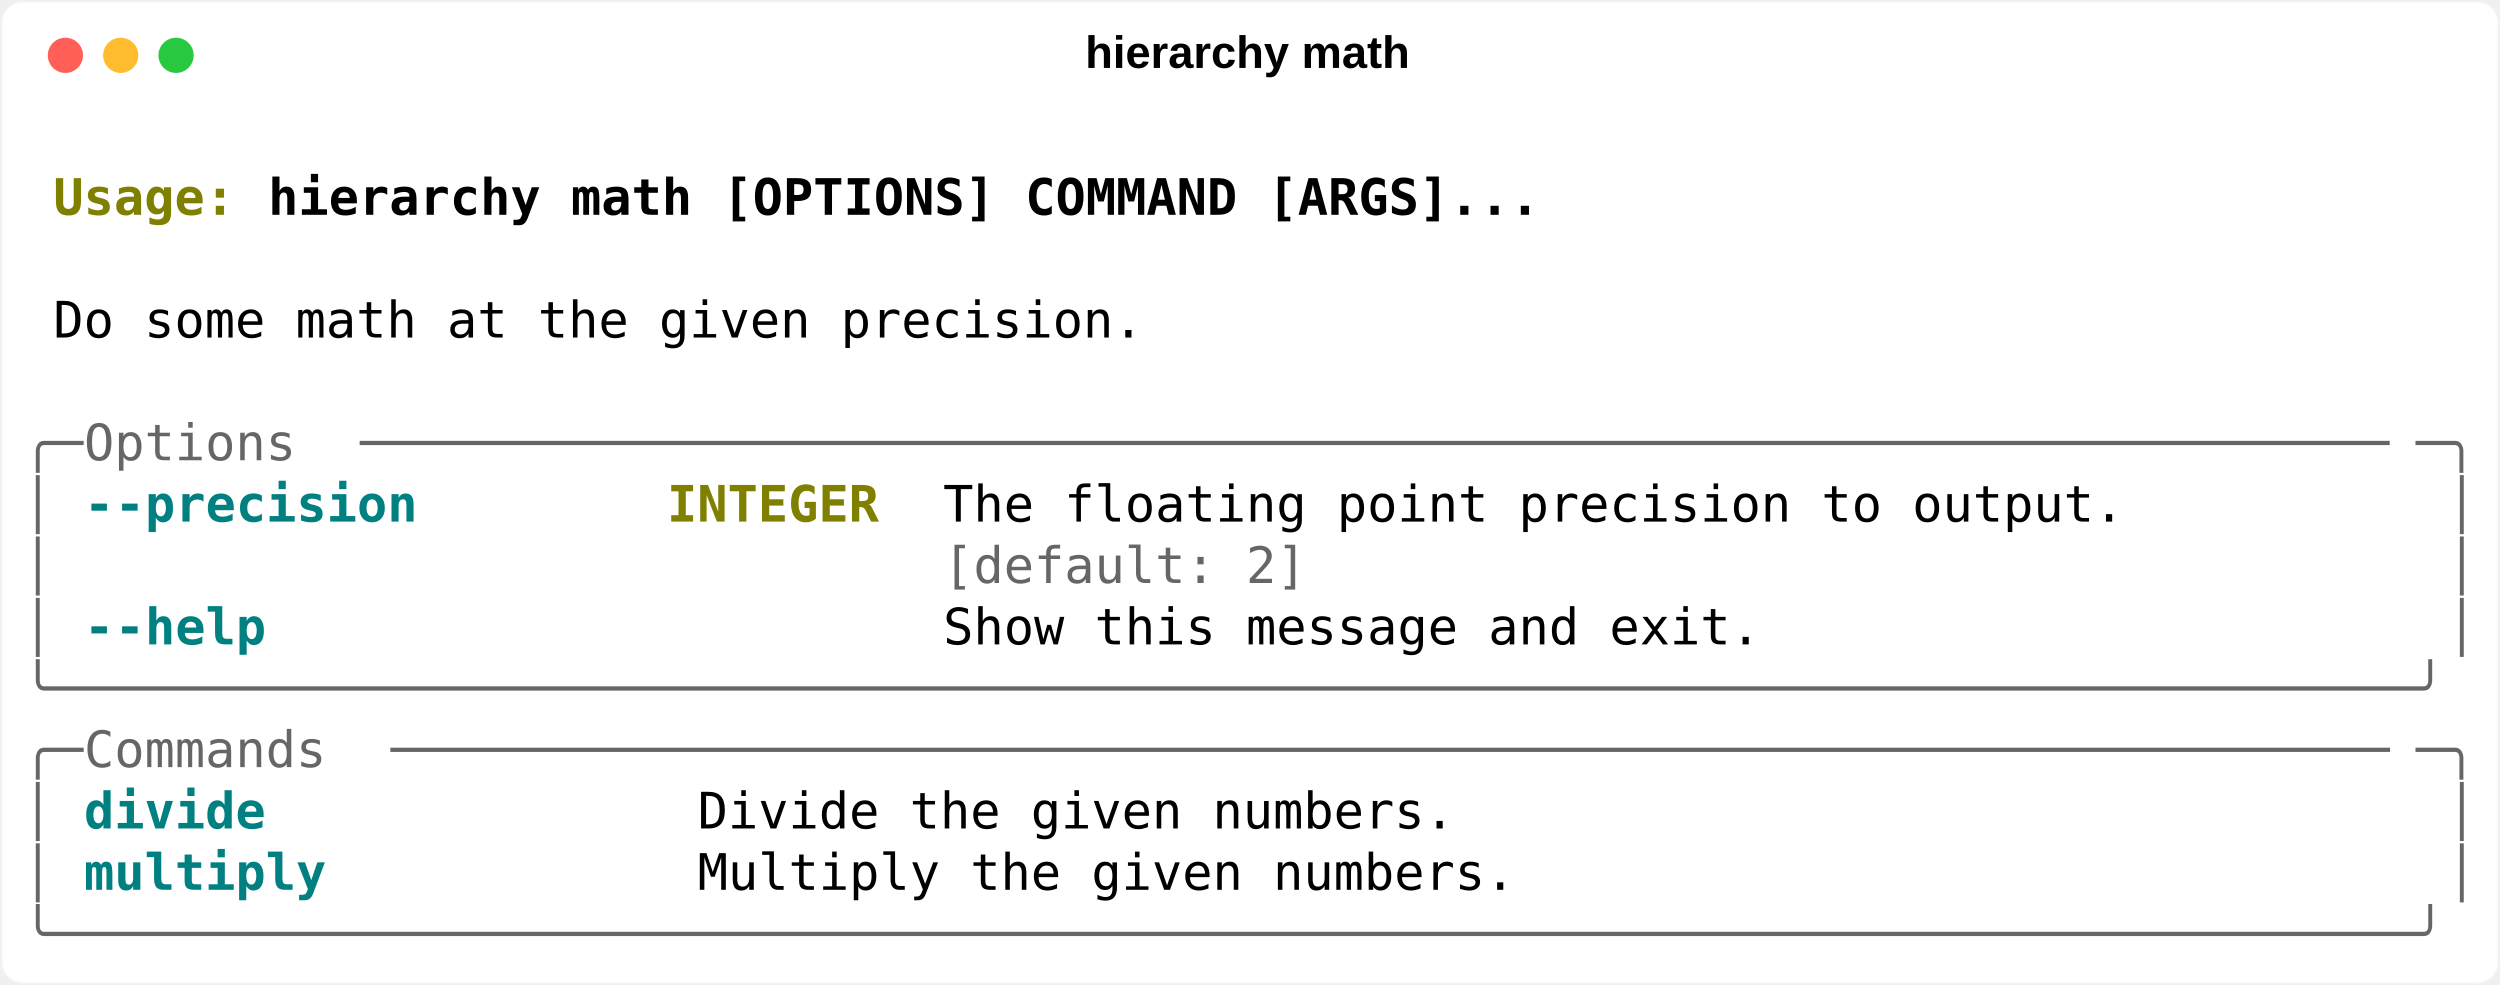
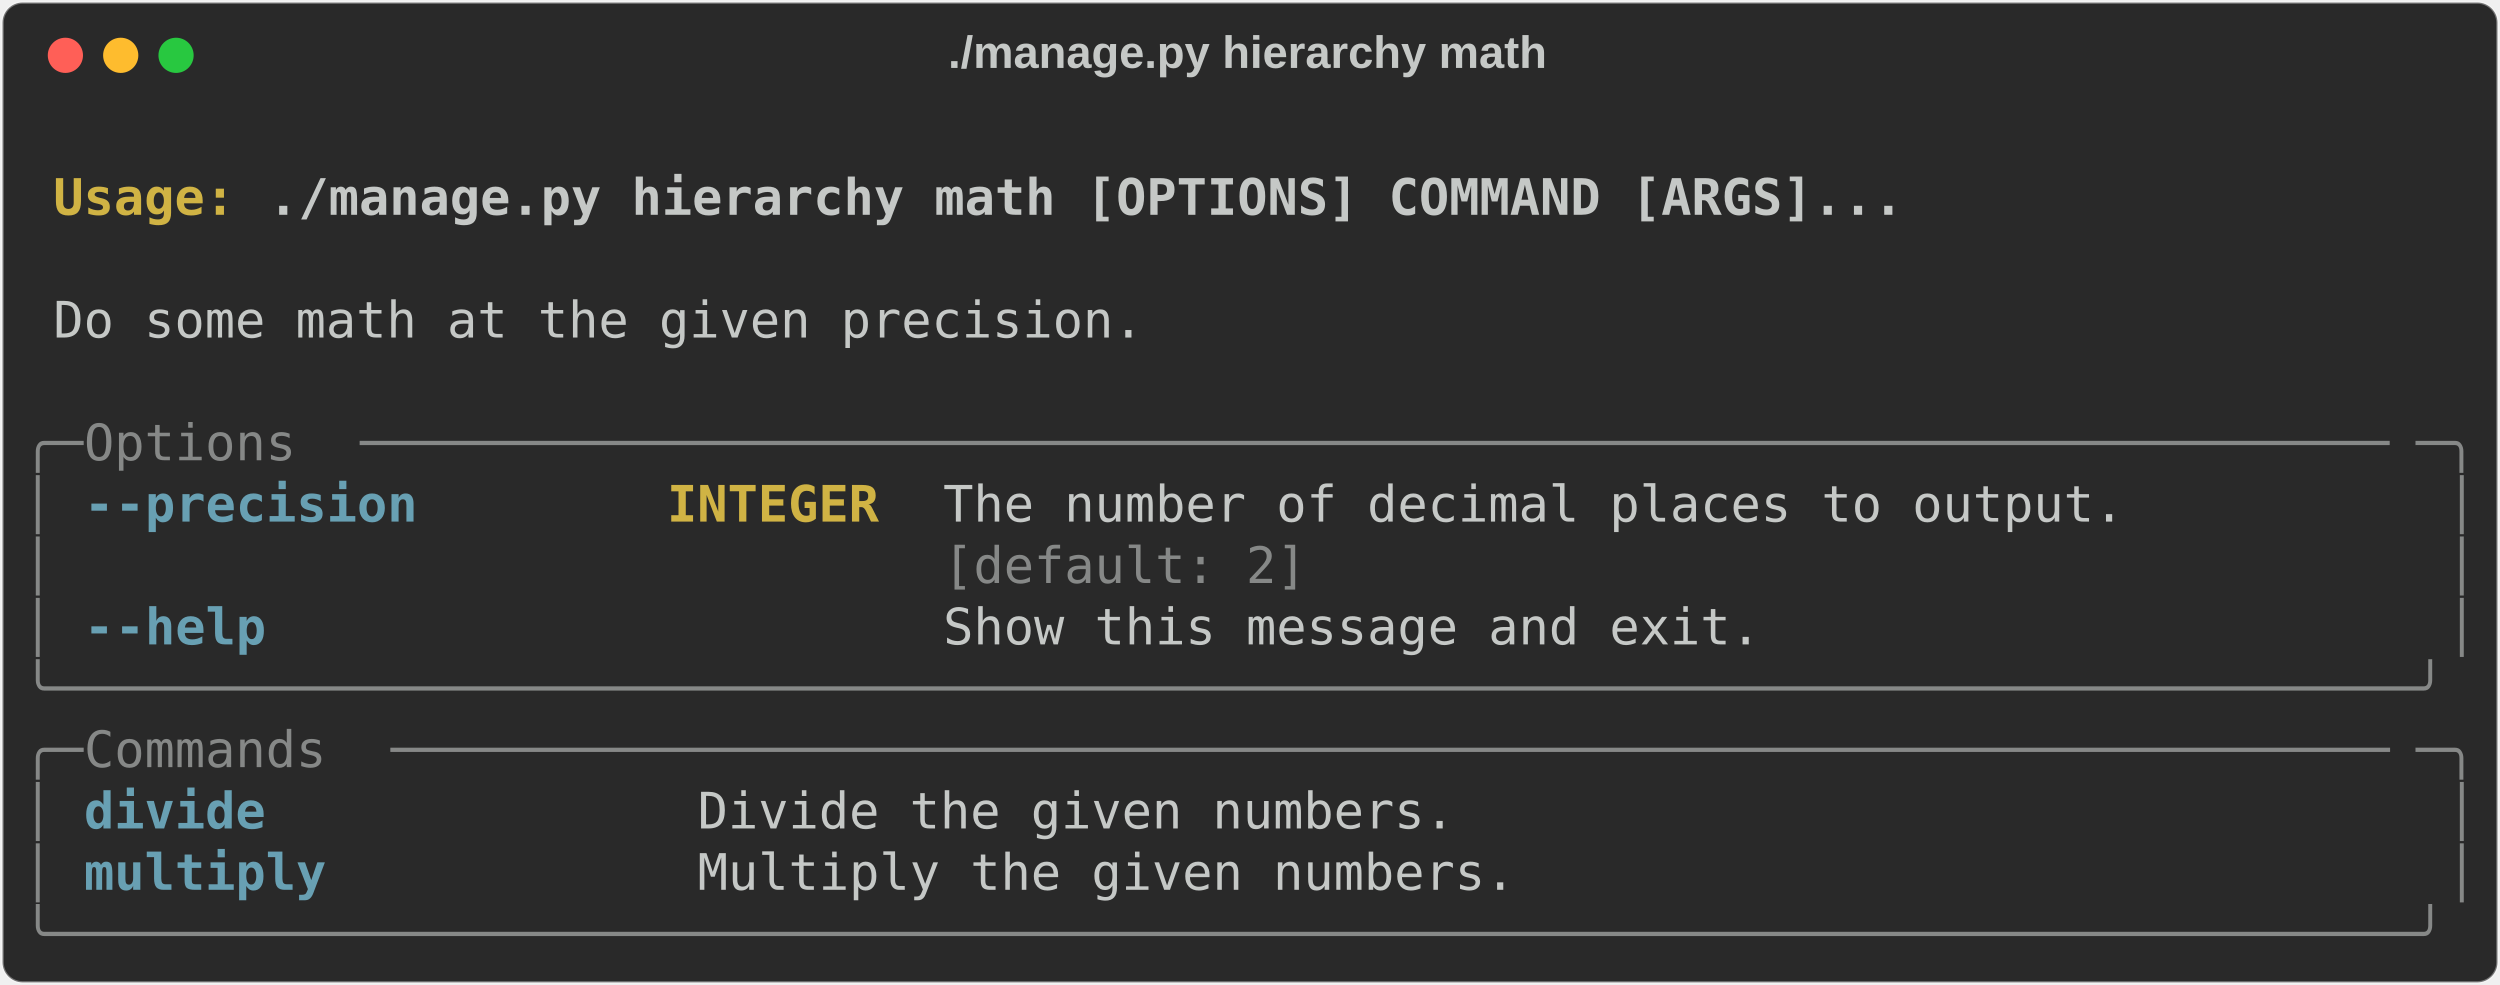
<svg xmlns="http://www.w3.org/2000/svg" class="rich-terminal" viewBox="0 0 994 391.6">
  <style>

    @font-face {
        font-family: "Fira Code";
        src: local("FiraCode-Regular"),
                url("https://cdnjs.cloudflare.com/ajax/libs/firacode/6.2.0/woff2/FiraCode-Regular.woff2") format("woff2"),
                url("https://cdnjs.cloudflare.com/ajax/libs/firacode/6.2.0/woff/FiraCode-Regular.woff") format("woff");
        font-style: normal;
        font-weight: 400;
    }
    @font-face {
        font-family: "Fira Code";
        src: local("FiraCode-Bold"),
                url("https://cdnjs.cloudflare.com/ajax/libs/firacode/6.2.0/woff2/FiraCode-Bold.woff2") format("woff2"),
                url("https://cdnjs.cloudflare.com/ajax/libs/firacode/6.2.0/woff/FiraCode-Bold.woff") format("woff");
        font-style: bold;
        font-weight: 700;
    }

-     .terminal-4137250412-matrix {
+     .terminal-2808575073-matrix {
        font-family: Fira Code, monospace;
        font-size: 20px;
        line-height: 24.4px;
        font-variant-east-asian: full-width;
    }

-     .terminal-4137250412-title {
+     .terminal-2808575073-title {
        font-size: 18px;
        font-weight: bold;
        font-family: arial;
    }

-     .terminal-4137250412-r1 { fill: #000000;font-weight: bold }
- .terminal-4137250412-r2 { fill: #000000 }
- .terminal-4137250412-r3 { fill: #808000;font-weight: bold }
- .terminal-4137250412-r4 { fill: #666666 }
- .terminal-4137250412-r5 { fill: #008080;font-weight: bold }
+     .terminal-2808575073-r1 { fill: #c5c8c6;font-weight: bold }
+ .terminal-2808575073-r2 { fill: #c5c8c6 }
+ .terminal-2808575073-r3 { fill: #d0b344;font-weight: bold }
+ .terminal-2808575073-r4 { fill: #868887 }
+ .terminal-2808575073-r5 { fill: #68a0b3;font-weight: bold }
    </style>
  <defs>
-     <clipPath id="terminal-4137250412-clip-terminal">
+     <clipPath id="terminal-2808575073-clip-terminal">
      <rect x="0" y="0" width="975.0" height="340.6" />
    </clipPath>
-     <clipPath id="terminal-4137250412-line-0">
+     <clipPath id="terminal-2808575073-line-0">
      <rect x="0" y="1.5" width="976" height="24.65" />
    </clipPath>
-     <clipPath id="terminal-4137250412-line-1">
+     <clipPath id="terminal-2808575073-line-1">
      <rect x="0" y="25.9" width="976" height="24.65" />
    </clipPath>
-     <clipPath id="terminal-4137250412-line-2">
+     <clipPath id="terminal-2808575073-line-2">
      <rect x="0" y="50.3" width="976" height="24.65" />
    </clipPath>
-     <clipPath id="terminal-4137250412-line-3">
+     <clipPath id="terminal-2808575073-line-3">
      <rect x="0" y="74.7" width="976" height="24.65" />
    </clipPath>
-     <clipPath id="terminal-4137250412-line-4">
+     <clipPath id="terminal-2808575073-line-4">
      <rect x="0" y="99.1" width="976" height="24.65" />
    </clipPath>
-     <clipPath id="terminal-4137250412-line-5">
+     <clipPath id="terminal-2808575073-line-5">
      <rect x="0" y="123.5" width="976" height="24.65" />
    </clipPath>
-     <clipPath id="terminal-4137250412-line-6">
+     <clipPath id="terminal-2808575073-line-6">
      <rect x="0" y="147.9" width="976" height="24.65" />
    </clipPath>
-     <clipPath id="terminal-4137250412-line-7">
+     <clipPath id="terminal-2808575073-line-7">
      <rect x="0" y="172.3" width="976" height="24.65" />
    </clipPath>
-     <clipPath id="terminal-4137250412-line-8">
+     <clipPath id="terminal-2808575073-line-8">
      <rect x="0" y="196.7" width="976" height="24.65" />
    </clipPath>
-     <clipPath id="terminal-4137250412-line-9">
+     <clipPath id="terminal-2808575073-line-9">
      <rect x="0" y="221.1" width="976" height="24.65" />
    </clipPath>
-     <clipPath id="terminal-4137250412-line-10">
+     <clipPath id="terminal-2808575073-line-10">
      <rect x="0" y="245.5" width="976" height="24.65" />
    </clipPath>
-     <clipPath id="terminal-4137250412-line-11">
+     <clipPath id="terminal-2808575073-line-11">
      <rect x="0" y="269.9" width="976" height="24.65" />
    </clipPath>
-     <clipPath id="terminal-4137250412-line-12">
+     <clipPath id="terminal-2808575073-line-12">
      <rect x="0" y="294.3" width="976" height="24.65" />
    </clipPath>
  </defs>
-   <rect fill="#ffffff" stroke="rgba(255,255,255,0.35)" stroke-width="1" x="1" y="1" width="992" height="389.6" rx="8" />
-   <text class="terminal-4137250412-title" fill="#000000" text-anchor="middle" x="496" y="27">hierarchy math</text>
+   <rect fill="#292929" stroke="rgba(255,255,255,0.35)" stroke-width="1" x="1" y="1" width="992" height="389.6" rx="8" />
+   <text class="terminal-2808575073-title" fill="#c5c8c6" text-anchor="middle" x="496" y="27">./manage.py hierarchy math</text>
  <g transform="translate(26,22)">
    <circle cx="0" cy="0" r="7" fill="#ff5f57" />
    <circle cx="22" cy="0" r="7" fill="#febc2e" />
    <circle cx="44" cy="0" r="7" fill="#28c840" />
  </g>
-   <g transform="translate(9, 41)" clip-path="url(#terminal-4137250412-clip-terminal)">
-     <g class="terminal-4137250412-matrix">
-       <text class="terminal-4137250412-r2" x="976" y="20" textLength="12.2" clip-path="url(#terminal-4137250412-line-0)">
+   <g transform="translate(9, 41)" clip-path="url(#terminal-2808575073-clip-terminal)">
+     <g class="terminal-2808575073-matrix">
+       <text class="terminal-2808575073-r2" x="976" y="20" textLength="12.2" clip-path="url(#terminal-2808575073-line-0)">
</text>
-       <text class="terminal-4137250412-r3" x="12.2" y="44.4" textLength="85.4" clip-path="url(#terminal-4137250412-line-1)">Usage: </text>
-       <text class="terminal-4137250412-r1" x="97.6" y="44.4" textLength="512.4" clip-path="url(#terminal-4137250412-line-1)">hierarchy math [OPTIONS] COMMAND [ARGS]...</text>
-       <text class="terminal-4137250412-r2" x="976" y="44.4" textLength="12.2" clip-path="url(#terminal-4137250412-line-1)">
+       <text class="terminal-2808575073-r3" x="12.2" y="44.4" textLength="85.4" clip-path="url(#terminal-2808575073-line-1)">Usage: </text>
+       <text class="terminal-2808575073-r1" x="97.6" y="44.4" textLength="658.8" clip-path="url(#terminal-2808575073-line-1)">./manage.py hierarchy math [OPTIONS] COMMAND [ARGS]...</text>
+       <text class="terminal-2808575073-r2" x="976" y="44.4" textLength="12.2" clip-path="url(#terminal-2808575073-line-1)">
</text>
-       <text class="terminal-4137250412-r2" x="976" y="68.8" textLength="12.2" clip-path="url(#terminal-4137250412-line-2)">
+       <text class="terminal-2808575073-r2" x="976" y="68.8" textLength="12.2" clip-path="url(#terminal-2808575073-line-2)">
</text>
-       <text class="terminal-4137250412-r2" x="12.2" y="93.2" textLength="439.2" clip-path="url(#terminal-4137250412-line-3)">Do some math at the given precision.</text>
-       <text class="terminal-4137250412-r2" x="976" y="93.2" textLength="12.2" clip-path="url(#terminal-4137250412-line-3)">
+       <text class="terminal-2808575073-r2" x="12.2" y="93.2" textLength="439.2" clip-path="url(#terminal-2808575073-line-3)">Do some math at the given precision.</text>
+       <text class="terminal-2808575073-r2" x="976" y="93.2" textLength="12.2" clip-path="url(#terminal-2808575073-line-3)">
</text>
-       <text class="terminal-4137250412-r2" x="976" y="117.6" textLength="12.2" clip-path="url(#terminal-4137250412-line-4)">
+       <text class="terminal-2808575073-r2" x="976" y="117.6" textLength="12.2" clip-path="url(#terminal-2808575073-line-4)">
</text>
-       <text class="terminal-4137250412-r4" x="0" y="142" textLength="24.4" clip-path="url(#terminal-4137250412-line-5)">╭─</text>
-       <text class="terminal-4137250412-r4" x="24.4" y="142" textLength="109.8" clip-path="url(#terminal-4137250412-line-5)"> Options </text>
-       <text class="terminal-4137250412-r4" x="134.2" y="142" textLength="817.4" clip-path="url(#terminal-4137250412-line-5)">───────────────────────────────────────────────────────────────────</text>
-       <text class="terminal-4137250412-r4" x="951.6" y="142" textLength="24.4" clip-path="url(#terminal-4137250412-line-5)">─╮</text>
-       <text class="terminal-4137250412-r2" x="976" y="142" textLength="12.2" clip-path="url(#terminal-4137250412-line-5)">
+       <text class="terminal-2808575073-r4" x="0" y="142" textLength="24.4" clip-path="url(#terminal-2808575073-line-5)">╭─</text>
+       <text class="terminal-2808575073-r4" x="24.4" y="142" textLength="109.8" clip-path="url(#terminal-2808575073-line-5)"> Options </text>
+       <text class="terminal-2808575073-r4" x="134.2" y="142" textLength="817.4" clip-path="url(#terminal-2808575073-line-5)">───────────────────────────────────────────────────────────────────</text>
+       <text class="terminal-2808575073-r4" x="951.6" y="142" textLength="24.4" clip-path="url(#terminal-2808575073-line-5)">─╮</text>
+       <text class="terminal-2808575073-r2" x="976" y="142" textLength="12.2" clip-path="url(#terminal-2808575073-line-5)">
</text>
-       <text class="terminal-4137250412-r4" x="0" y="166.4" textLength="12.2" clip-path="url(#terminal-4137250412-line-6)">│</text>
-       <text class="terminal-4137250412-r5" x="24.4" y="166.4" textLength="12.2" clip-path="url(#terminal-4137250412-line-6)">-</text>
-       <text class="terminal-4137250412-r5" x="36.6" y="166.4" textLength="122" clip-path="url(#terminal-4137250412-line-6)">-precision</text>
-       <text class="terminal-4137250412-r3" x="256.2" y="166.4" textLength="85.4" clip-path="url(#terminal-4137250412-line-6)">INTEGER</text>
-       <text class="terminal-4137250412-r2" x="366" y="166.4" textLength="475.8" clip-path="url(#terminal-4137250412-line-6)">The floating point precision to output.</text>
-       <text class="terminal-4137250412-r4" x="963.8" y="166.4" textLength="12.2" clip-path="url(#terminal-4137250412-line-6)">│</text>
-       <text class="terminal-4137250412-r2" x="976" y="166.4" textLength="12.2" clip-path="url(#terminal-4137250412-line-6)">
+       <text class="terminal-2808575073-r4" x="0" y="166.4" textLength="12.2" clip-path="url(#terminal-2808575073-line-6)">│</text>
+       <text class="terminal-2808575073-r5" x="24.4" y="166.4" textLength="12.2" clip-path="url(#terminal-2808575073-line-6)">-</text>
+       <text class="terminal-2808575073-r5" x="36.6" y="166.4" textLength="122" clip-path="url(#terminal-2808575073-line-6)">-precision</text>
+       <text class="terminal-2808575073-r3" x="256.2" y="166.4" textLength="85.4" clip-path="url(#terminal-2808575073-line-6)">INTEGER</text>
+       <text class="terminal-2808575073-r2" x="366" y="166.4" textLength="475.8" clip-path="url(#terminal-2808575073-line-6)">The number of decimal places to output.</text>
+       <text class="terminal-2808575073-r4" x="963.8" y="166.4" textLength="12.2" clip-path="url(#terminal-2808575073-line-6)">│</text>
+       <text class="terminal-2808575073-r2" x="976" y="166.4" textLength="12.2" clip-path="url(#terminal-2808575073-line-6)">
</text>
-       <text class="terminal-4137250412-r4" x="0" y="190.8" textLength="12.2" clip-path="url(#terminal-4137250412-line-7)">│</text>
-       <text class="terminal-4137250412-r4" x="366" y="190.8" textLength="475.8" clip-path="url(#terminal-4137250412-line-7)">[default: 2]                           </text>
-       <text class="terminal-4137250412-r4" x="963.8" y="190.8" textLength="12.2" clip-path="url(#terminal-4137250412-line-7)">│</text>
-       <text class="terminal-4137250412-r2" x="976" y="190.8" textLength="12.2" clip-path="url(#terminal-4137250412-line-7)">
+       <text class="terminal-2808575073-r4" x="0" y="190.8" textLength="12.2" clip-path="url(#terminal-2808575073-line-7)">│</text>
+       <text class="terminal-2808575073-r4" x="366" y="190.8" textLength="475.8" clip-path="url(#terminal-2808575073-line-7)">[default: 2]                           </text>
+       <text class="terminal-2808575073-r4" x="963.8" y="190.8" textLength="12.2" clip-path="url(#terminal-2808575073-line-7)">│</text>
+       <text class="terminal-2808575073-r2" x="976" y="190.8" textLength="12.2" clip-path="url(#terminal-2808575073-line-7)">
</text>
-       <text class="terminal-4137250412-r4" x="0" y="215.2" textLength="12.2" clip-path="url(#terminal-4137250412-line-8)">│</text>
-       <text class="terminal-4137250412-r5" x="24.4" y="215.2" textLength="12.2" clip-path="url(#terminal-4137250412-line-8)">-</text>
-       <text class="terminal-4137250412-r5" x="36.6" y="215.2" textLength="61" clip-path="url(#terminal-4137250412-line-8)">-help</text>
-       <text class="terminal-4137250412-r2" x="366" y="215.2" textLength="329.4" clip-path="url(#terminal-4137250412-line-8)">Show this message and exit.</text>
-       <text class="terminal-4137250412-r4" x="963.8" y="215.2" textLength="12.2" clip-path="url(#terminal-4137250412-line-8)">│</text>
-       <text class="terminal-4137250412-r2" x="976" y="215.2" textLength="12.2" clip-path="url(#terminal-4137250412-line-8)">
+       <text class="terminal-2808575073-r4" x="0" y="215.2" textLength="12.2" clip-path="url(#terminal-2808575073-line-8)">│</text>
+       <text class="terminal-2808575073-r5" x="24.4" y="215.2" textLength="12.2" clip-path="url(#terminal-2808575073-line-8)">-</text>
+       <text class="terminal-2808575073-r5" x="36.6" y="215.2" textLength="61" clip-path="url(#terminal-2808575073-line-8)">-help</text>
+       <text class="terminal-2808575073-r2" x="366" y="215.2" textLength="329.4" clip-path="url(#terminal-2808575073-line-8)">Show this message and exit.</text>
+       <text class="terminal-2808575073-r4" x="963.8" y="215.2" textLength="12.2" clip-path="url(#terminal-2808575073-line-8)">│</text>
+       <text class="terminal-2808575073-r2" x="976" y="215.2" textLength="12.2" clip-path="url(#terminal-2808575073-line-8)">
</text>
-       <text class="terminal-4137250412-r4" x="0" y="239.6" textLength="976" clip-path="url(#terminal-4137250412-line-9)">╰──────────────────────────────────────────────────────────────────────────────╯</text>
-       <text class="terminal-4137250412-r2" x="976" y="239.6" textLength="12.2" clip-path="url(#terminal-4137250412-line-9)">
+       <text class="terminal-2808575073-r4" x="0" y="239.6" textLength="976" clip-path="url(#terminal-2808575073-line-9)">╰──────────────────────────────────────────────────────────────────────────────╯</text>
+       <text class="terminal-2808575073-r2" x="976" y="239.6" textLength="12.2" clip-path="url(#terminal-2808575073-line-9)">
</text>
-       <text class="terminal-4137250412-r4" x="0" y="264" textLength="24.4" clip-path="url(#terminal-4137250412-line-10)">╭─</text>
-       <text class="terminal-4137250412-r4" x="24.4" y="264" textLength="122" clip-path="url(#terminal-4137250412-line-10)"> Commands </text>
-       <text class="terminal-4137250412-r4" x="146.4" y="264" textLength="805.2" clip-path="url(#terminal-4137250412-line-10)">──────────────────────────────────────────────────────────────────</text>
-       <text class="terminal-4137250412-r4" x="951.6" y="264" textLength="24.4" clip-path="url(#terminal-4137250412-line-10)">─╮</text>
-       <text class="terminal-4137250412-r2" x="976" y="264" textLength="12.2" clip-path="url(#terminal-4137250412-line-10)">
+       <text class="terminal-2808575073-r4" x="0" y="264" textLength="24.4" clip-path="url(#terminal-2808575073-line-10)">╭─</text>
+       <text class="terminal-2808575073-r4" x="24.4" y="264" textLength="122" clip-path="url(#terminal-2808575073-line-10)"> Commands </text>
+       <text class="terminal-2808575073-r4" x="146.4" y="264" textLength="805.2" clip-path="url(#terminal-2808575073-line-10)">──────────────────────────────────────────────────────────────────</text>
+       <text class="terminal-2808575073-r4" x="951.6" y="264" textLength="24.4" clip-path="url(#terminal-2808575073-line-10)">─╮</text>
+       <text class="terminal-2808575073-r2" x="976" y="264" textLength="12.2" clip-path="url(#terminal-2808575073-line-10)">
</text>
-       <text class="terminal-4137250412-r4" x="0" y="288.4" textLength="12.2" clip-path="url(#terminal-4137250412-line-11)">│</text>
-       <text class="terminal-4137250412-r5" x="24.4" y="288.4" textLength="219.6" clip-path="url(#terminal-4137250412-line-11)">divide            </text>
-       <text class="terminal-4137250412-r2" x="268.4" y="288.4" textLength="683.2" clip-path="url(#terminal-4137250412-line-11)">Divide the given numbers.                               </text>
-       <text class="terminal-4137250412-r4" x="963.8" y="288.4" textLength="12.2" clip-path="url(#terminal-4137250412-line-11)">│</text>
-       <text class="terminal-4137250412-r2" x="976" y="288.4" textLength="12.2" clip-path="url(#terminal-4137250412-line-11)">
+       <text class="terminal-2808575073-r4" x="0" y="288.4" textLength="12.2" clip-path="url(#terminal-2808575073-line-11)">│</text>
+       <text class="terminal-2808575073-r5" x="24.4" y="288.4" textLength="219.6" clip-path="url(#terminal-2808575073-line-11)">divide            </text>
+       <text class="terminal-2808575073-r2" x="268.4" y="288.4" textLength="683.2" clip-path="url(#terminal-2808575073-line-11)">Divide the given numbers.                               </text>
+       <text class="terminal-2808575073-r4" x="963.8" y="288.4" textLength="12.2" clip-path="url(#terminal-2808575073-line-11)">│</text>
+       <text class="terminal-2808575073-r2" x="976" y="288.4" textLength="12.2" clip-path="url(#terminal-2808575073-line-11)">
</text>
-       <text class="terminal-4137250412-r4" x="0" y="312.8" textLength="12.2" clip-path="url(#terminal-4137250412-line-12)">│</text>
-       <text class="terminal-4137250412-r5" x="24.4" y="312.8" textLength="219.6" clip-path="url(#terminal-4137250412-line-12)">multiply          </text>
-       <text class="terminal-4137250412-r2" x="268.4" y="312.8" textLength="683.2" clip-path="url(#terminal-4137250412-line-12)">Multiply the given numbers.                             </text>
-       <text class="terminal-4137250412-r4" x="963.8" y="312.8" textLength="12.2" clip-path="url(#terminal-4137250412-line-12)">│</text>
-       <text class="terminal-4137250412-r2" x="976" y="312.8" textLength="12.2" clip-path="url(#terminal-4137250412-line-12)">
+       <text class="terminal-2808575073-r4" x="0" y="312.8" textLength="12.2" clip-path="url(#terminal-2808575073-line-12)">│</text>
+       <text class="terminal-2808575073-r5" x="24.4" y="312.8" textLength="219.6" clip-path="url(#terminal-2808575073-line-12)">multiply          </text>
+       <text class="terminal-2808575073-r2" x="268.4" y="312.8" textLength="683.2" clip-path="url(#terminal-2808575073-line-12)">Multiply the given numbers.                             </text>
+       <text class="terminal-2808575073-r4" x="963.8" y="312.8" textLength="12.2" clip-path="url(#terminal-2808575073-line-12)">│</text>
+       <text class="terminal-2808575073-r2" x="976" y="312.8" textLength="12.2" clip-path="url(#terminal-2808575073-line-12)">
</text>
-       <text class="terminal-4137250412-r4" x="0" y="337.2" textLength="976" clip-path="url(#terminal-4137250412-line-13)">╰──────────────────────────────────────────────────────────────────────────────╯</text>
-       <text class="terminal-4137250412-r2" x="976" y="337.2" textLength="12.2" clip-path="url(#terminal-4137250412-line-13)">
+       <text class="terminal-2808575073-r4" x="0" y="337.2" textLength="976" clip-path="url(#terminal-2808575073-line-13)">╰──────────────────────────────────────────────────────────────────────────────╯</text>
+       <text class="terminal-2808575073-r2" x="976" y="337.2" textLength="12.2" clip-path="url(#terminal-2808575073-line-13)">
</text>
    </g>
  </g>
</svg>
